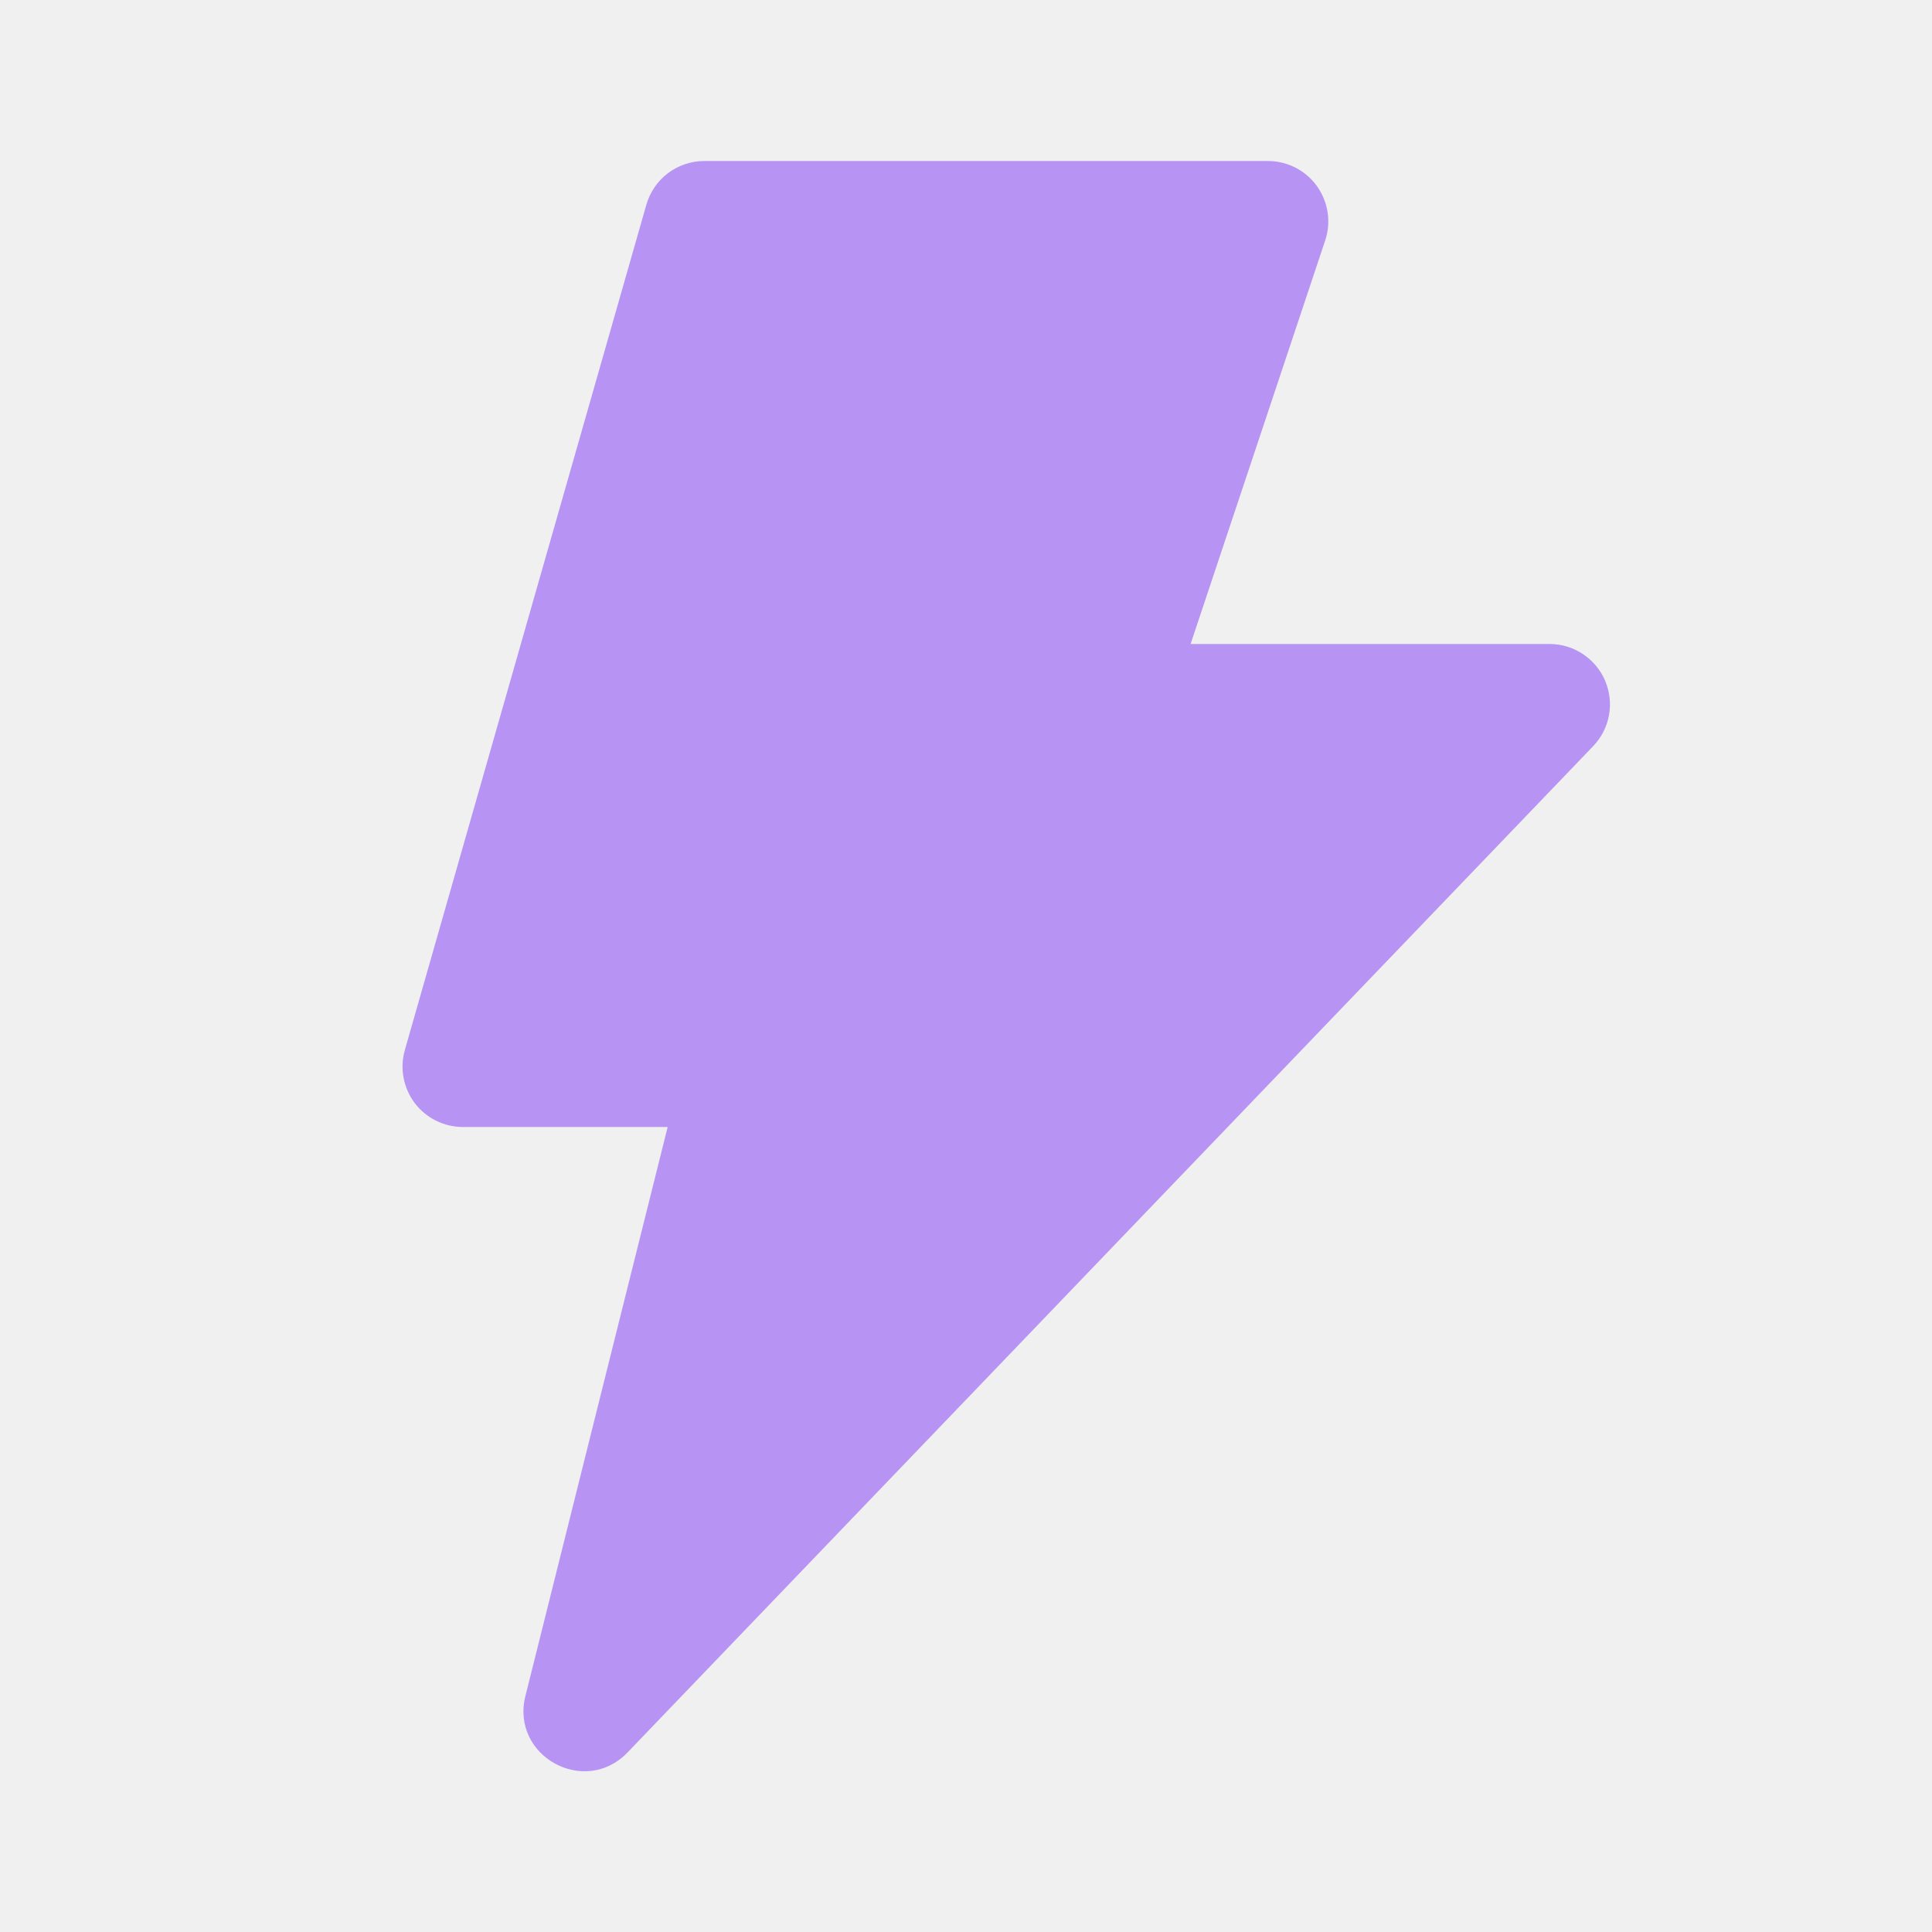
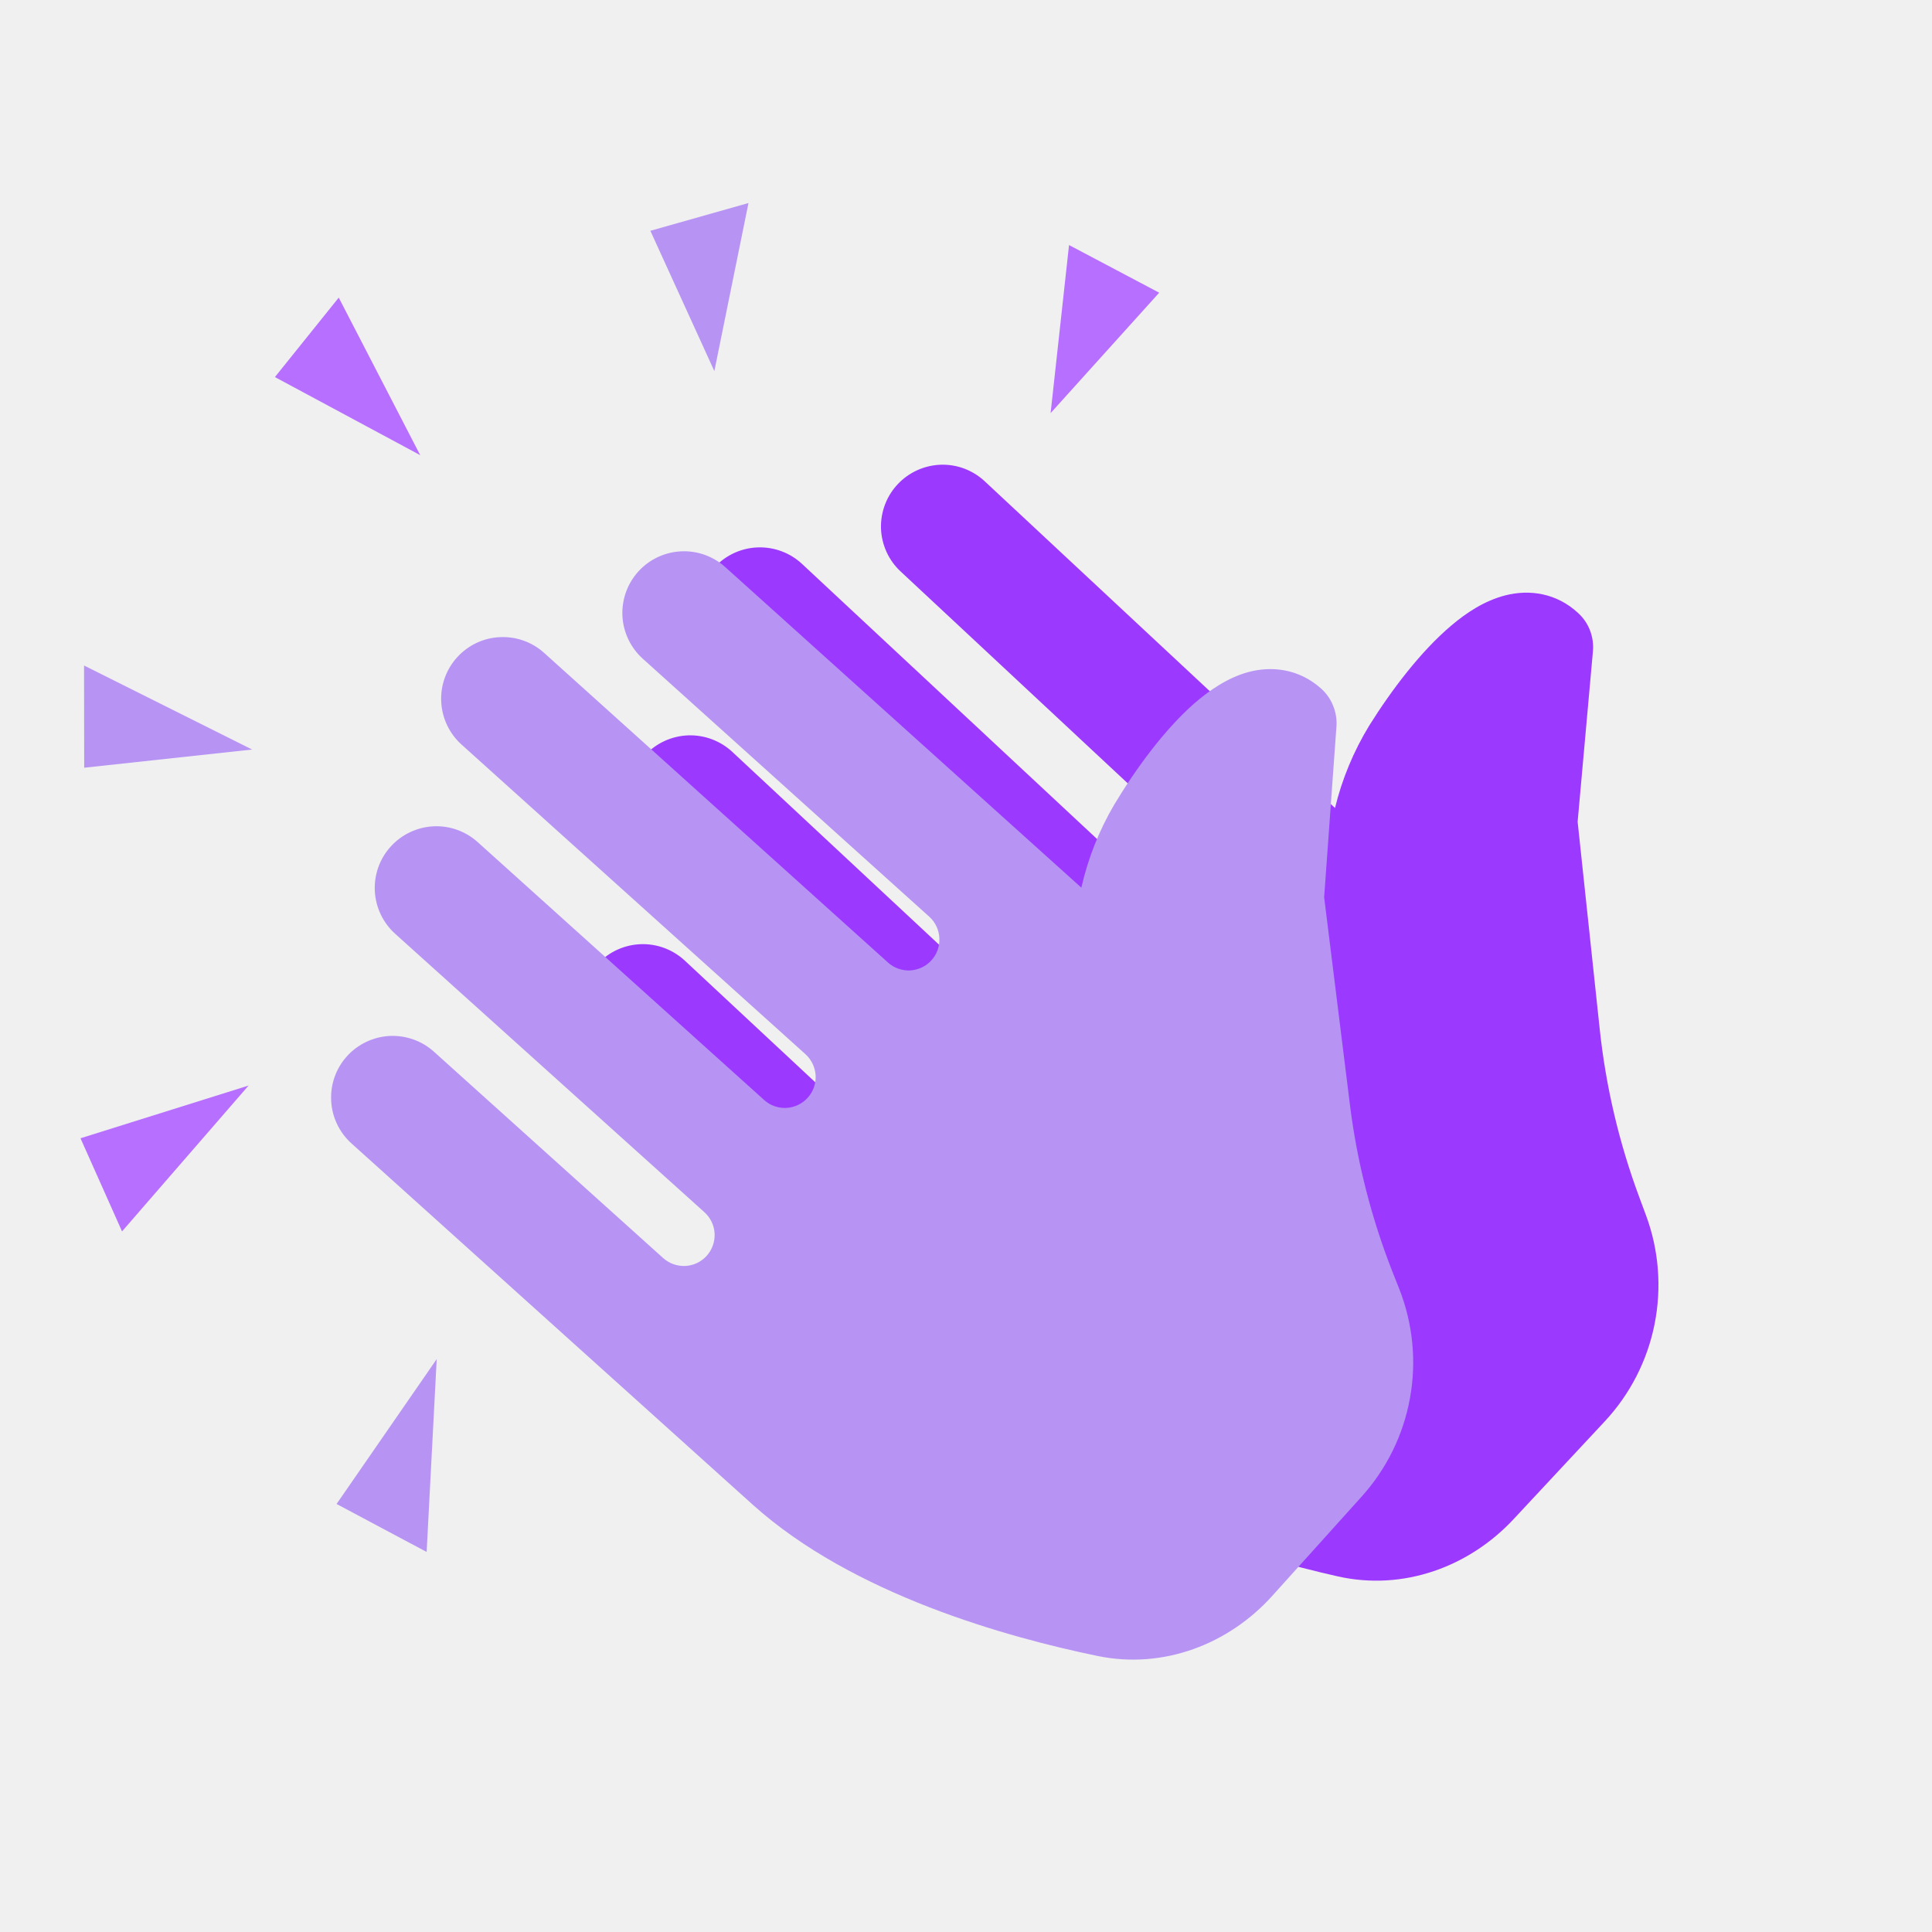
<svg xmlns="http://www.w3.org/2000/svg" width="24" height="24" viewBox="0 0 24 24" fill="none">
-   <path d="M8.294 14L6.527 21.068C6.34 21.814 7.263 22.324 7.796 21.769L19.79 9.27C19.892 9.164 19.961 9.03 19.987 8.886C20.014 8.741 19.997 8.592 19.94 8.457C19.882 8.321 19.786 8.206 19.663 8.125C19.541 8.043 19.397 8 19.25 8H14.79L16.462 2.987C16.5 2.874 16.51 2.754 16.492 2.637C16.474 2.519 16.428 2.408 16.359 2.311C16.289 2.215 16.198 2.136 16.092 2.082C15.986 2.028 15.869 2 15.75 2H8.75C8.587 2 8.429 2.053 8.298 2.151C8.168 2.249 8.074 2.387 8.029 2.544L5.029 13.044C4.997 13.156 4.992 13.273 5.013 13.387C5.034 13.501 5.082 13.609 5.151 13.702C5.221 13.794 5.312 13.87 5.416 13.921C5.519 13.973 5.634 14 5.75 14H8.294Z" fill="#B794F4" />
+   <g clip-path="url(#clip0_476_6)">
+     <path d="M9.098 9.341C8.949 9.202 8.751 9.128 8.548 9.135C8.345 9.143 8.153 9.23 8.015 9.379C7.876 9.527 7.802 9.725 7.809 9.928C7.817 10.131 7.904 10.323 8.053 10.461L11.833 13.986C11.907 14.056 11.951 14.152 11.954 14.253C11.958 14.355 11.921 14.453 11.851 14.528C11.782 14.602 11.686 14.646 11.585 14.649C11.483 14.653 11.384 14.616 11.31 14.547L8.509 11.935C8.36 11.796 8.163 11.722 7.96 11.729C7.757 11.736 7.565 11.824 7.426 11.972C7.288 12.121 7.214 12.319 7.221 12.522C7.228 12.725 7.315 12.917 7.464 13.055L12.37 17.63C13.591 18.768 15.506 19.331 16.612 19.581C17.438 19.769 18.255 19.458 18.8 18.874L19.933 17.659C20.249 17.321 20.464 16.901 20.554 16.448C20.644 15.994 20.607 15.524 20.445 15.091L20.366 14.878C20.114 14.202 19.948 13.498 19.872 12.781L19.598 10.208L19.788 8.09C19.796 8.002 19.783 7.914 19.752 7.832C19.721 7.75 19.671 7.677 19.606 7.617C19.335 7.364 18.997 7.321 18.703 7.395C18.441 7.461 18.21 7.616 18.027 7.772C17.652 8.089 17.291 8.563 17.01 9.012C16.816 9.33 16.672 9.675 16.584 10.037L12.233 5.979C12.084 5.84 11.887 5.766 11.684 5.773C11.48 5.781 11.289 5.868 11.15 6.017C11.011 6.165 10.938 6.363 10.944 6.566C10.952 6.769 11.039 6.961 11.188 7.099L14.688 10.364C14.762 10.433 14.806 10.529 14.81 10.63C14.813 10.732 14.776 10.831 14.707 10.905C14.638 10.979 14.542 11.023 14.44 11.027C14.339 11.03 14.24 10.993 14.166 10.924L9.963 7.005C9.815 6.867 9.617 6.793 9.414 6.8C9.211 6.807 9.019 6.894 8.88 7.043C8.742 7.192 8.668 7.389 8.675 7.592C8.682 7.795 8.769 7.987 8.918 8.126L13.12 12.045C13.195 12.114 13.239 12.21 13.242 12.311C13.246 12.413 13.209 12.512 13.139 12.586C13.07 12.66 12.974 12.704 12.873 12.708C12.771 12.711 12.672 12.674 12.598 12.605L9.098 9.341Z" fill="#9C39FF" />
+     <path d="M5.934 10.461C5.783 10.325 5.584 10.254 5.381 10.265C5.178 10.276 4.988 10.367 4.852 10.518C4.716 10.668 4.646 10.867 4.656 11.07C4.667 11.273 4.758 11.464 4.909 11.6L8.751 15.059C8.826 15.127 8.872 15.222 8.877 15.323C8.882 15.425 8.847 15.524 8.779 15.6C8.711 15.675 8.616 15.721 8.515 15.726C8.413 15.731 8.314 15.696 8.238 15.628L5.391 13.065C5.24 12.929 5.042 12.859 4.839 12.869C4.636 12.88 4.445 12.971 4.309 13.122C4.173 13.273 4.103 13.472 4.114 13.675C4.124 13.877 4.215 14.068 4.366 14.204L9.351 18.692C10.593 19.81 12.518 20.34 13.629 20.57C14.457 20.743 15.269 20.419 15.804 19.825L16.915 18.591C17.225 18.247 17.433 17.824 17.515 17.369C17.598 16.914 17.552 16.445 17.383 16.014L17.299 15.802C17.035 15.131 16.856 14.429 16.768 13.713L16.449 11.146L16.602 9.023C16.608 8.936 16.594 8.849 16.561 8.768C16.529 8.686 16.478 8.614 16.413 8.555C16.137 8.307 15.798 8.27 15.506 8.349C15.246 8.42 15.018 8.58 14.836 8.738C14.467 9.062 14.114 9.542 13.841 9.996C13.653 10.316 13.515 10.664 13.433 11.027L9.01 7.045C8.859 6.909 8.66 6.838 8.457 6.849C8.254 6.86 8.064 6.95 7.928 7.101C7.792 7.252 7.722 7.451 7.732 7.654C7.743 7.857 7.834 8.047 7.985 8.183L11.543 11.387C11.619 11.455 11.664 11.551 11.669 11.652C11.675 11.754 11.639 11.853 11.572 11.928C11.504 12.004 11.408 12.049 11.307 12.055C11.206 12.06 11.106 12.025 11.031 11.957L6.759 8.11C6.608 7.974 6.409 7.904 6.206 7.915C6.003 7.925 5.813 8.016 5.677 8.167C5.541 8.318 5.47 8.517 5.481 8.72C5.492 8.923 5.582 9.113 5.733 9.249L10.005 13.095C10.081 13.164 10.126 13.259 10.132 13.36C10.137 13.462 10.102 13.561 10.034 13.636C9.966 13.712 9.87 13.757 9.769 13.763C9.668 13.768 9.568 13.733 9.493 13.665L5.934 10.461Z" fill="#B794F4" />
+     <path d="M8.874 4.61L8.079 2.867L9.298 2.522L8.874 4.61Z" fill="#B794F4" />
+     <path d="M13.051 5.132L13.28 3.044L14.4 3.636L13.051 5.132Z" fill="#B76FFF" />
+     <path d="M5.425 16.883L5.3 19.279L4.181 18.683L5.425 16.883Z" fill="#B794F4" />
+     <path d="M5.22 5.654L3.415 4.684L4.208 3.697L5.22 5.654Z" fill="#B76FFF" />
+     <path d="M3.132 9.311L1.046 9.537L1.044 8.267L3.132 9.311Z" fill="#B794F4" />
+     <path d="M3.088 13.485L1.516 15.297L1 14.14L3.088 13.485Z" fill="#B76FFF" />
+   </g>
+   <defs>
+     <clipPath id="clip0_476_6">
+       <rect width="24" height="24" fill="white" />
+     </clipPath>
+   </defs>
</svg>
